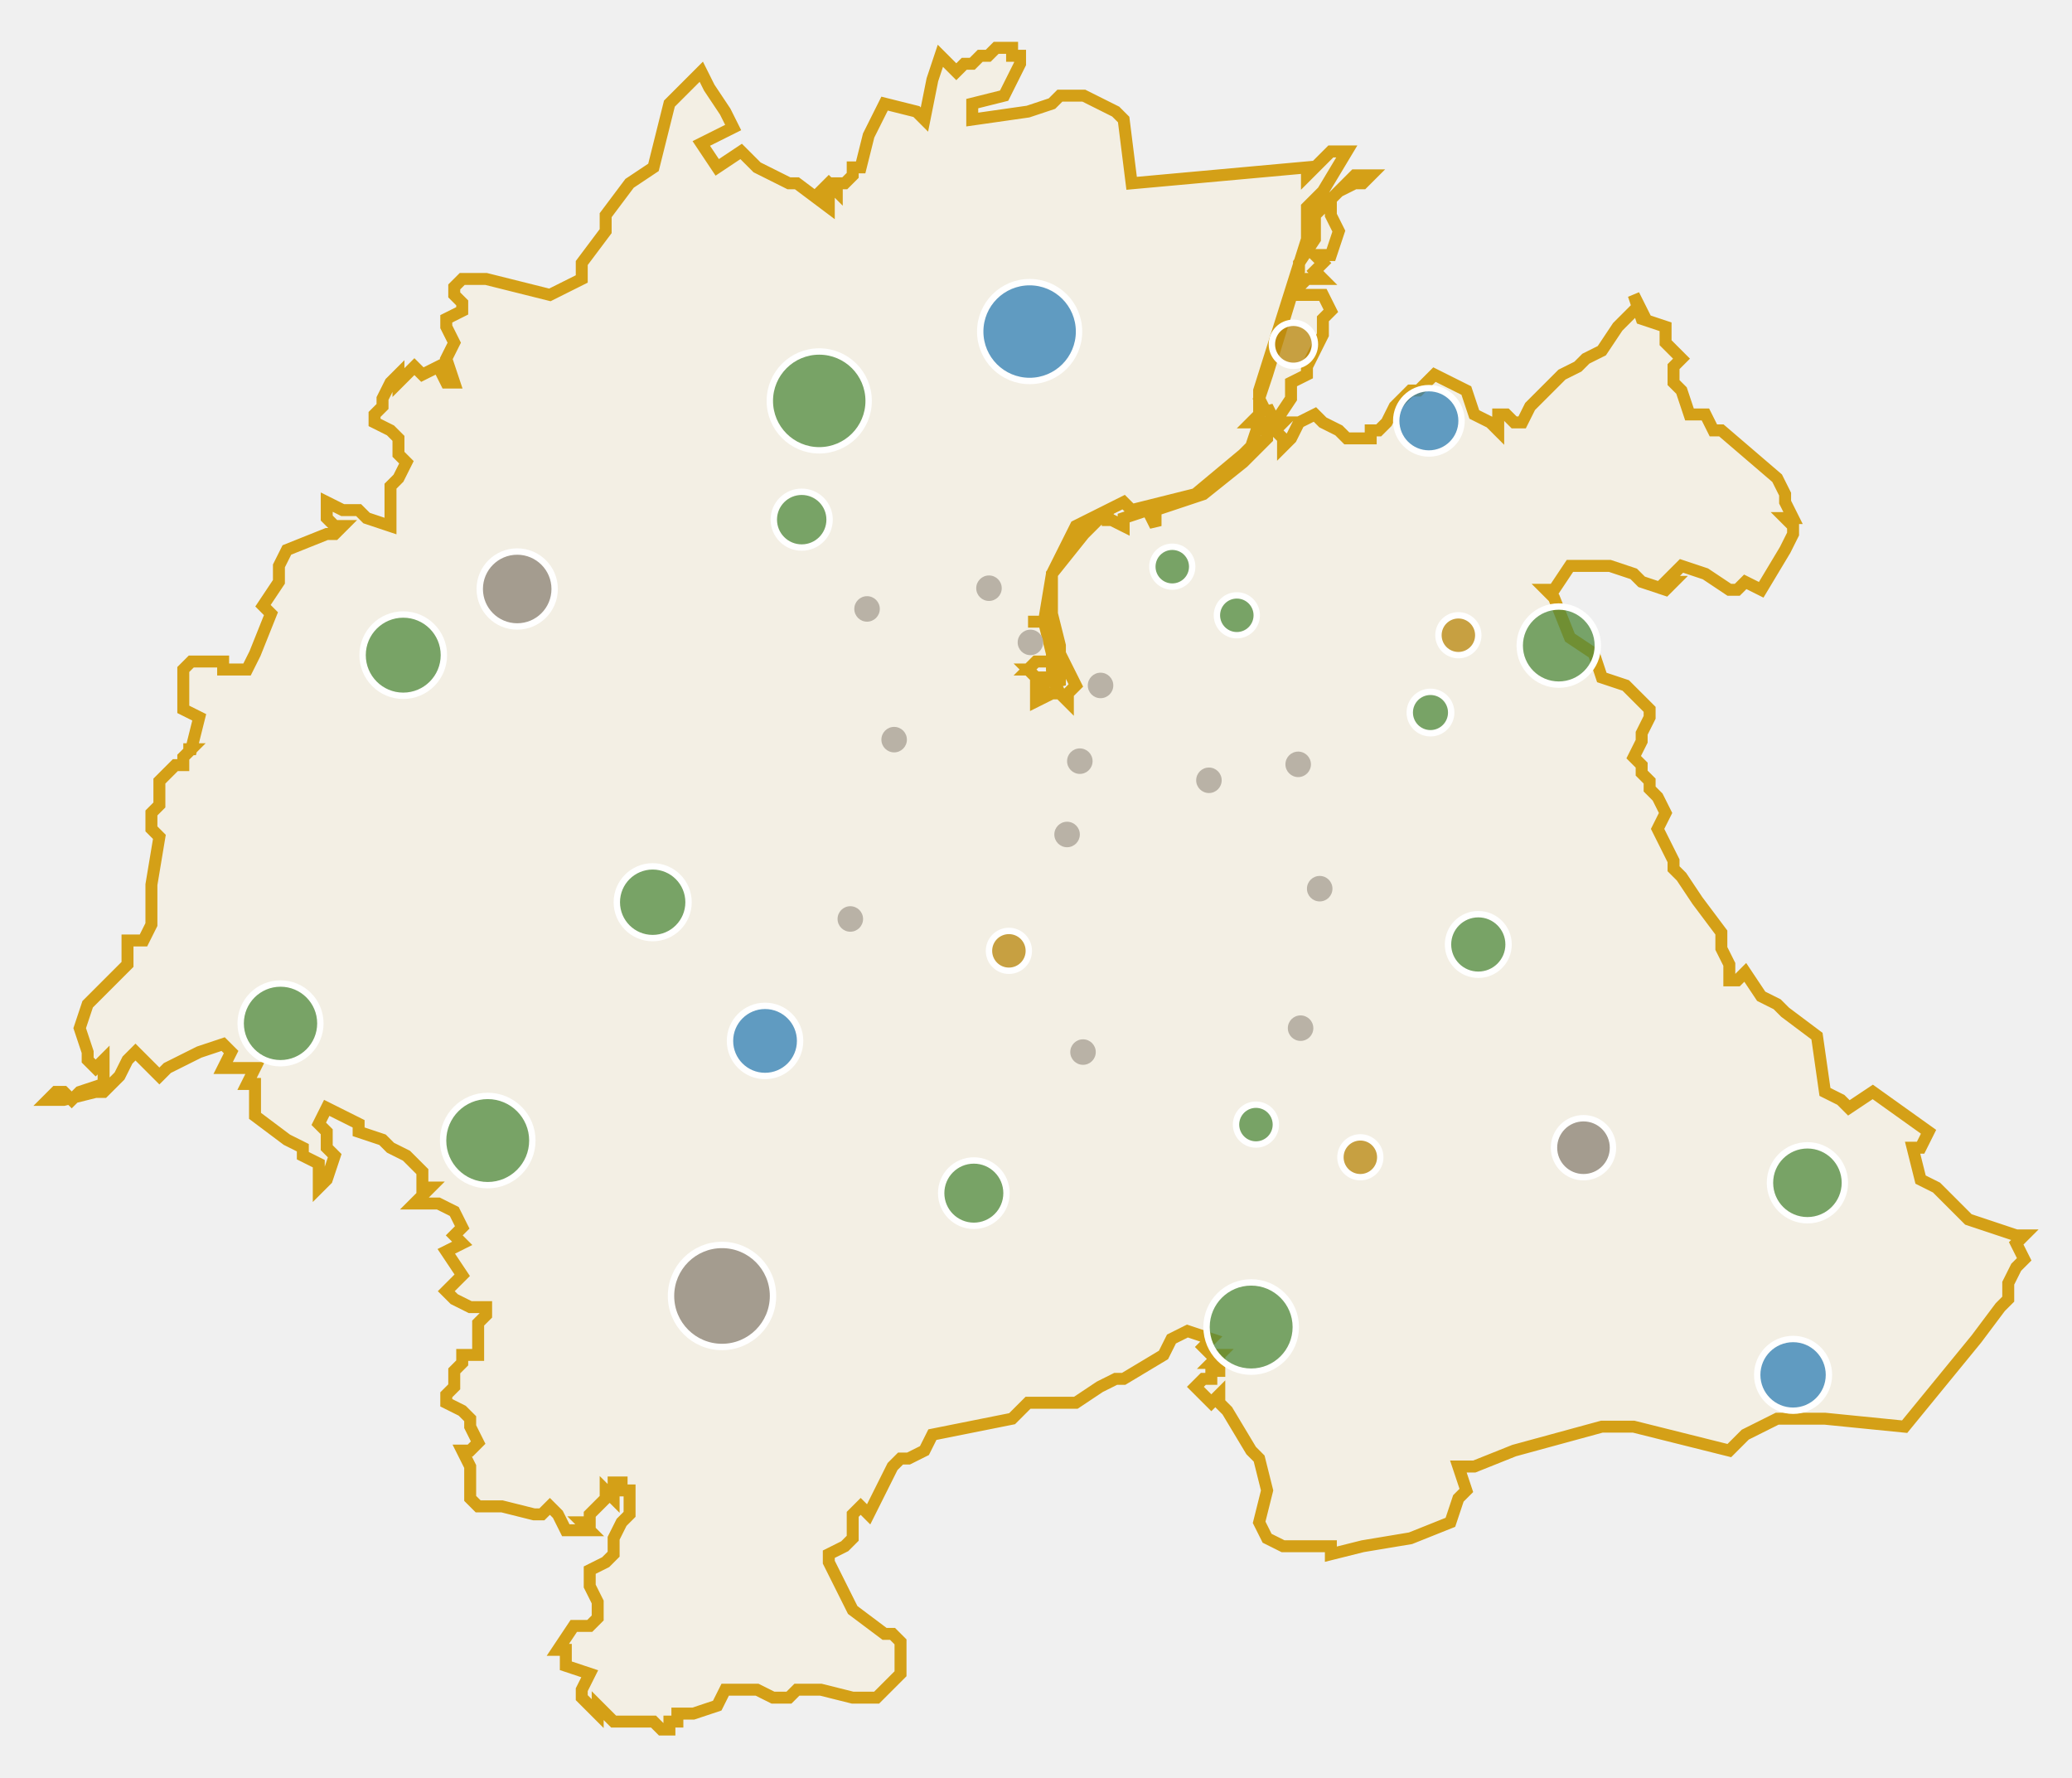
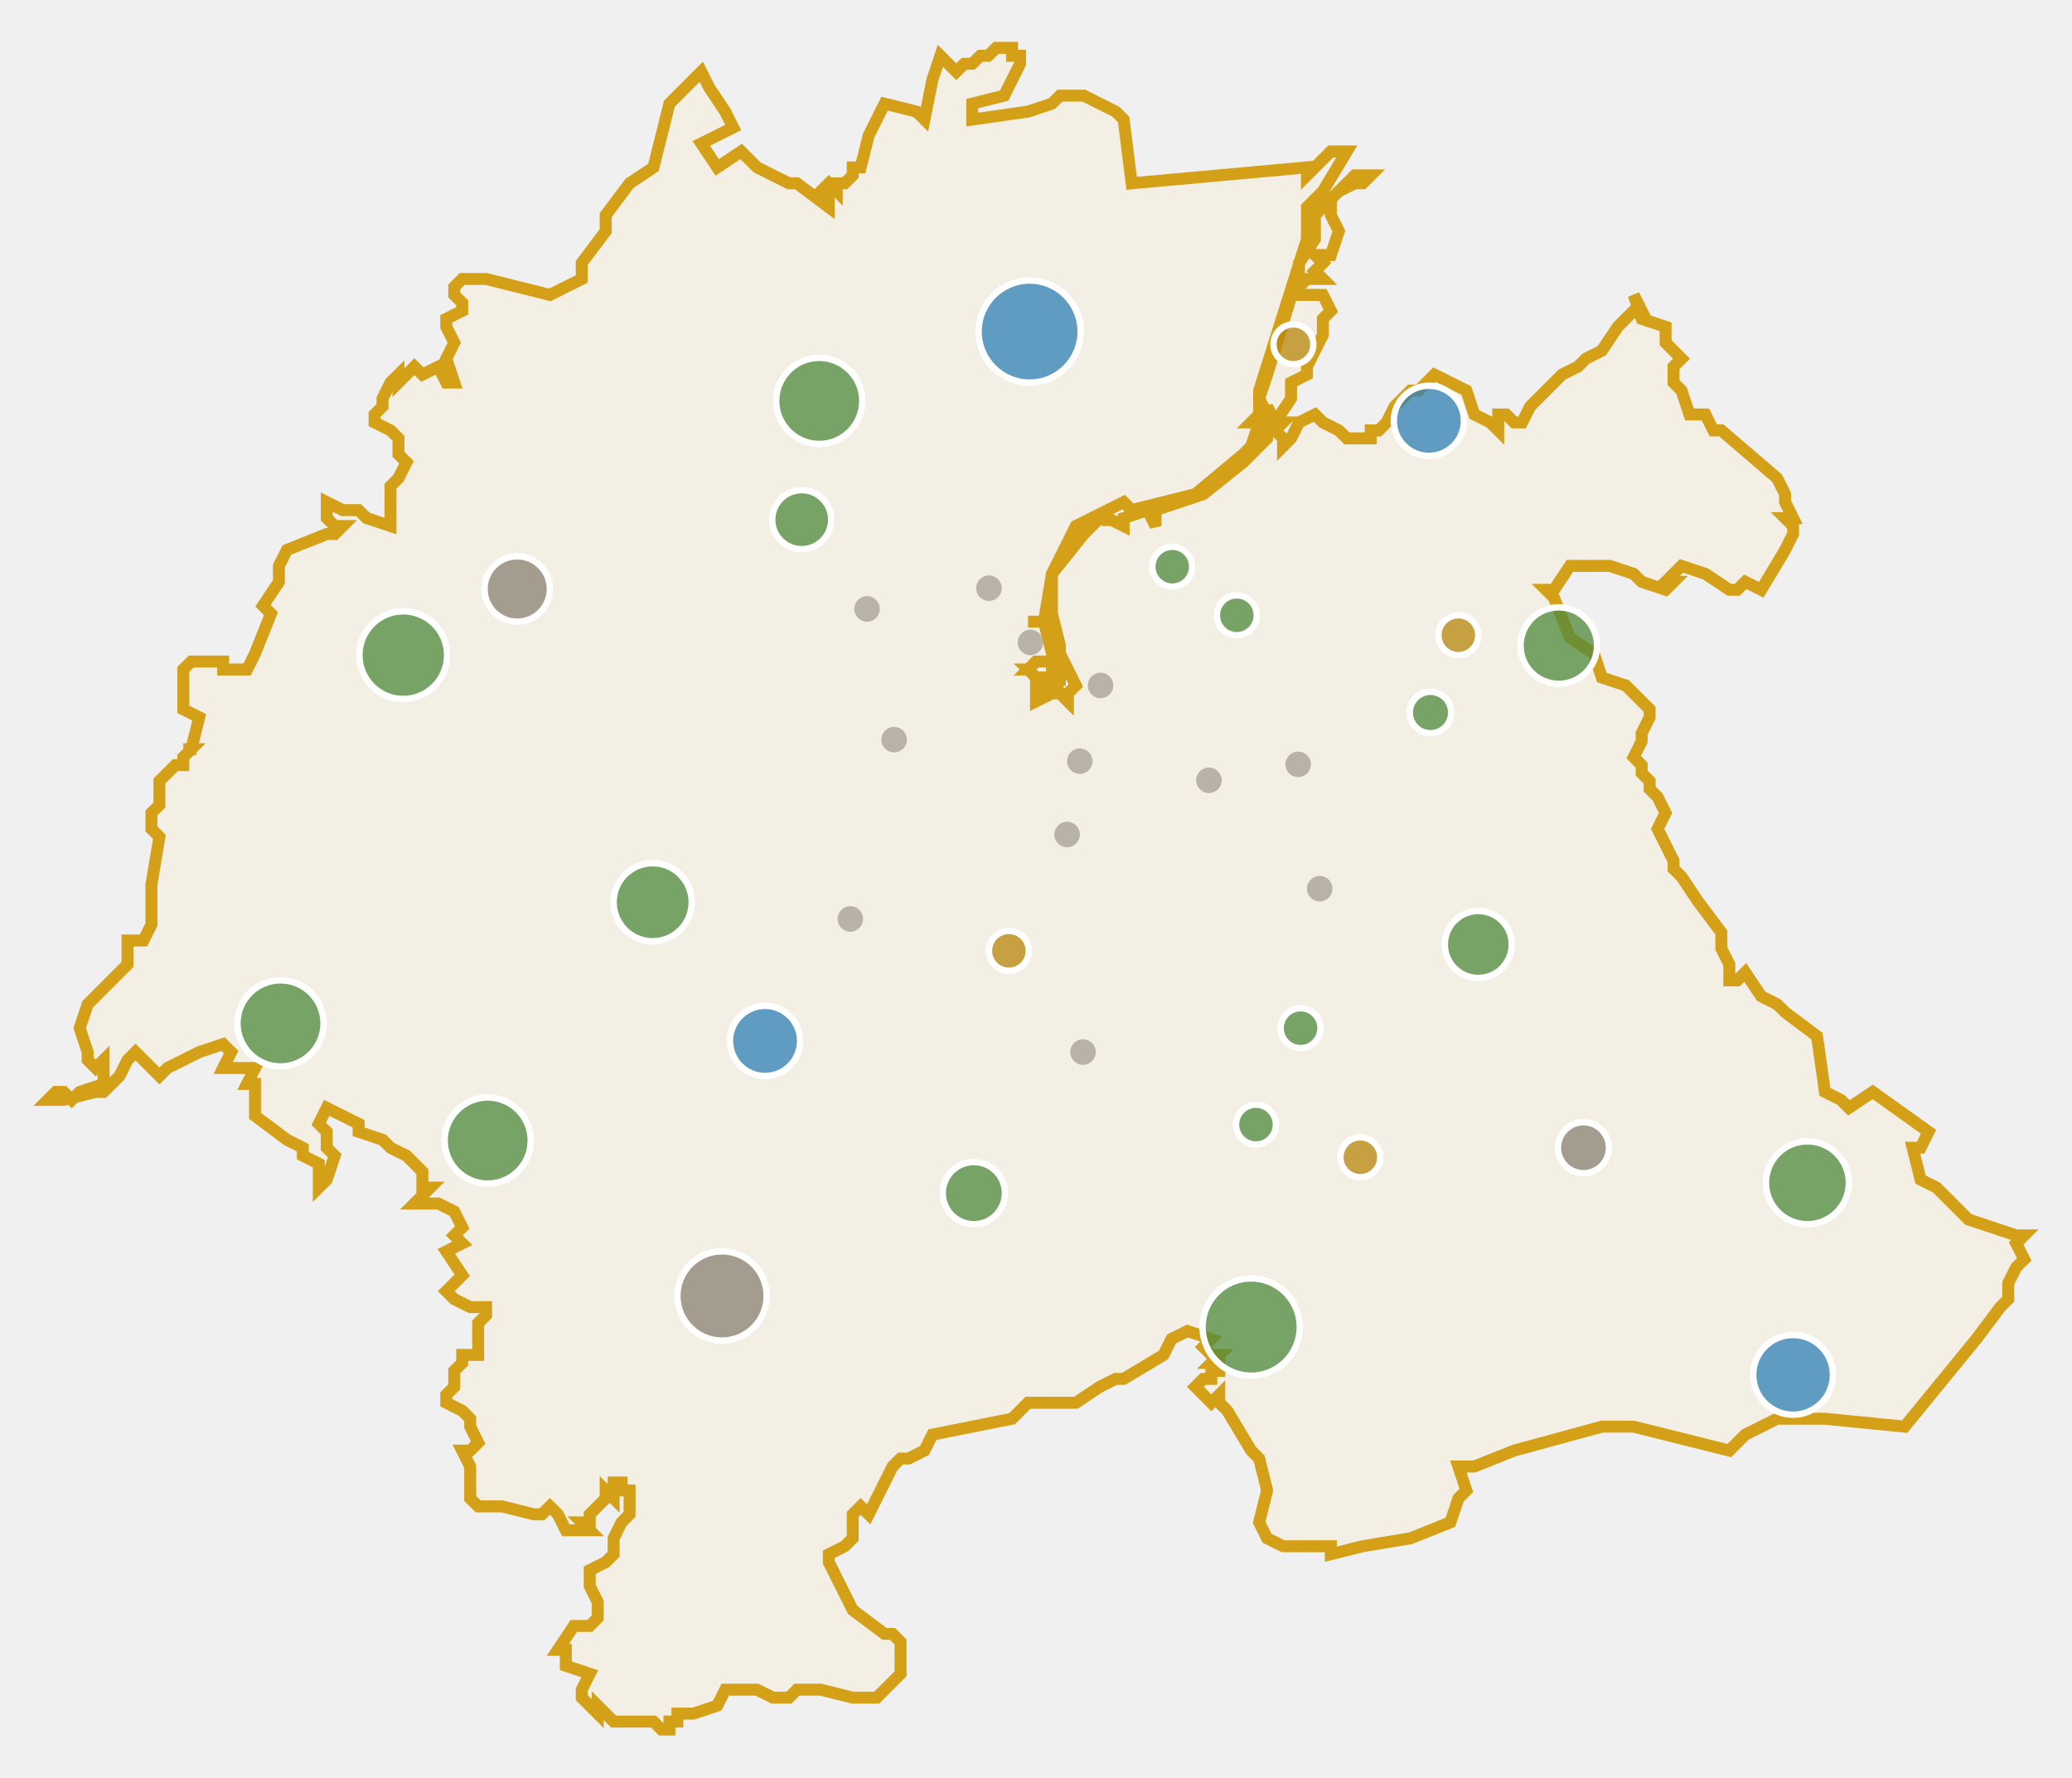
<svg xmlns="http://www.w3.org/2000/svg" viewBox="0 0 260 223" width="260" height="223">
  <path d="M54,149L52,151L55,151L57,152L58,154L57,155L58,156L56,157L58,160L56,162L57,163L59,164L61,164L61,165L60,166L60,170L59,170L58,170L58,171L57,172L57,174L56,175L56,176L58,177L59,178L59,179L60,181L59,182L58,182L59,184L59,188L60,189L61,189L63,189L67,190L68,190L69,189L70,190L71,192L73,192L74,192L73,191L74,191L74,190L75,189L76,188L76,187L77,188L77,187L77,186L78,186L78,187L79,187L79,190L78,191L77,193L77,195L76,196L74,197L74,199L75,201L75,203L74,204L72,204L70,207L71,207L71,209L74,210L73,212L73,213L75,215L75,214L77,216L79,216L82,216L83,217L84,217L84,216L85,216L85,215L86,215L87,215L90,214L91,212L92,212L95,212L97,213L99,213L100,212L103,212L107,213L110,213L112,211L113,210L113,208L113,207L113,206L112,205L111,205L107,202L105,198L104,196L104,195L106,194L107,193L107,192L107,190L108,189L109,190L112,184L113,183L114,183L116,182L117,180L122,179L127,178L129,176L131,176L133,176L135,176L138,174L140,173L141,173L146,170L147,168L149,167L152,168L151,169L152,170L153,170L152,171L153,171L153,172L152,172L152,173L152,172L152,173L151,173L150,174L152,176L153,175L153,176L154,177L157,182L158,183L159,187L158,191L159,193L161,194L164,194L165,194L167,194L167,195L171,194L177,193L182,191L183,188L184,187L183,184L185,184L190,182L201,179L204,179L205,179L209,180L217,182L219,180L223,178L229,178L239,179L248,168L251,164L252,163L252,161L253,159L254,158L253,156L254,155L253,155L247,153L245,151L243,149L241,148L240,144L241,144L242,142L235,137L232,139L231,138L229,137L228,130L224,127L223,126L221,125L219,122L218,123L217,123L217,122L217,121L216,119L216,117L213,113L211,110L210,109L210,108L208,104L209,102L208,100L207,99L207,98L206,97L206,96L205,95L206,93L206,92L207,90L207,89L206,88L205,87L204,86L201,85L200,82L197,80L195,75L194,74L195,74L197,71L202,71L205,72L206,73L209,74L210,73L209,73L211,71L214,72L217,74L218,74L219,73L221,74L224,69L225,67L225,66L224,65L225,65L224,63L224,62L223,60L216,54L215,54L214,52L213,52L212,52L211,49L210,48L210,47L210,46L211,45L210,44L209,43L209,41L206,40L205,37L206,39L205,39L204,40L203,41L201,44L199,45L198,46L196,47L192,51L191,53L190,53L189,52L188,52L188,54L187,53L185,52L184,49L182,48L180,47L179,48L178,49L177,49L176,50L175,51L174,53L173,54L172,54L172,55L170,55L169,55L168,54L166,53L165,52L163,53L162,55L161,56L161,55L160,54L161,53L160,53L162,50L162,48L164,47L164,46L166,42L166,40L167,39L166,37L163,37L163,36L164,35L166,35L165,34L166,33L165,32L166,32L167,32L168,29L167,27L167,25L168,24L170,23L171,23L172,22L171,22L170,22L168,24L165,27L165,30L163,33L163,34L159,47L158,50L159,52L159,51L160,53L159,53L159,54L159,55L156,58L151,62L145,64L145,65L145,66L144,64L141,65L141,66L139,65L139,66L139,65L138,65L136,67L132,72L132,77L133,81L133,82L134,84L135,86L134,87L134,88L134,87L134,88L133,87L132,87L130,88L130,85L129,84L130,84L129,84L130,83L132,83L132,82L131,78L129,78L131,78L132,72L135,66L137,65L139,64L141,63L142,64L150,62L156,57L157,56L158,53L157,53L158,52L158,53L158,49L164,30L164,27L164,26L166,24L169,19L168,19L167,19L164,22L164,21L142,23L141,15L140,14L136,12L133,12L132,13L129,14L122,15L122,13L126,12L128,8L128,7L127,7L127,6L126,6L125,6L124,7L123,7L122,8L121,8L120,9L118,7L117,10L116,15L115,14L111,13L110,15L109,17L108,21L107,21L107,22L106,23L105,23L105,24L104,23L103,24L104,25L104,26L100,23L99,23L95,21L93,19L90,21L88,18L92,16L91,14L89,11L88,9L86,11L84,13L82,21L79,23L76,27L76,29L73,33L73,35L71,36L69,37L65,36L61,35L58,35L57,36L57,37L58,38L58,39L56,40L56,41L57,43L56,45L57,48L56,48L55,46L53,47L52,46L50,48L50,47L49,48L48,50L48,51L47,52L47,53L49,54L50,55L50,57L51,58L50,60L49,61L49,65L49,66L46,65L45,64L43,64L41,63L41,65L42,66L43,66L42,67L41,67L36,69L35,71L35,73L33,76L34,77L32,82L31,84L30,84L29,84L28,84L28,83L27,83L26,83L25,83L24,83L23,84L23,86L23,89L25,90L24,94L23,94L24,94L23,95L23,96L22,96L21,97L20,98L20,101L19,102L19,103L19,104L20,105L19,111L19,113L19,114L19,115L19,116L18,118L16,118L16,121L14,123L13,124L11,126L10,129L11,132L11,133L12,134L13,133L13,134L13,136L10,137L9,138L8,137L7,137L6,138L8,138L12,137L13,137L14,136L15,135L16,133L17,132L19,134L20,135L21,134L23,133L25,132L28,131L29,132L28,134L32,134L31,136L32,136L32,137L32,140L36,143L38,144L38,145L40,146L40,149L41,148L42,145L41,144L41,142L40,141L41,139L45,141L45,142L48,143L49,144L51,145L52,146L53,147L53,149L54,149ZM133,87L132,85L131,85L131,87L133,87ZM133,85L133,83L132,83L132,84L133,86L133,85Z" fill="#f3efe4" stroke="#d4a017" stroke-width="1.5" fill-rule="evenodd" />
  <circle cx="135.5" cy="95.5" r="1.6" fill="#b9b2a6" />
  <circle cx="133.9" cy="104.7" r="1.6" fill="#b9b2a6" />
  <circle cx="112.2" cy="92.8" r="1.6" fill="#b9b2a6" />
  <circle cx="151.7" cy="97.9" r="1.6" fill="#b9b2a6" />
  <circle cx="129.3" cy="80.6" r="1.6" fill="#b9b2a6" />
  <circle cx="138.1" cy="86" r="1.6" fill="#b9b2a6" />
  <circle cx="124.1" cy="73.8" r="1.6" fill="#b9b2a6" />
  <circle cx="108.8" cy="76.4" r="1.6" fill="#b9b2a6" />
-   <circle cx="100.6" cy="65.2" r="3.5" fill="#4f8a3c" fill-opacity="0.75" stroke="#fff" stroke-width="0.8" />
-   <circle cx="102.8" cy="50.3" r="6.2" fill="#4f8a3c" fill-opacity="0.75" stroke="#fff" stroke-width="0.8" />
-   <circle cx="129.2" cy="41.6" r="6.2" fill="#2f7fb5" fill-opacity="0.75" stroke="#fff" stroke-width="0.8" />
-   <circle cx="162.3" cy="43.2" r="2.7" fill="#b8860b" fill-opacity="0.75" stroke="#fff" stroke-width="0.8" />
+   <circle cx="100.6" cy="65.2" r="3.7" fill="#4f8a3c" fill-opacity="0.75" stroke="#fff" stroke-width="0.8" />
+   <circle cx="102.8" cy="50.3" r="5.4" fill="#4f8a3c" fill-opacity="0.75" stroke="#fff" stroke-width="0.8" />
+   <circle cx="129.2" cy="41.6" r="6.4" fill="#2f7fb5" fill-opacity="0.75" stroke="#fff" stroke-width="0.8" />
+   <circle cx="162.3" cy="43.2" r="2.5" fill="#b8860b" fill-opacity="0.75" stroke="#fff" stroke-width="0.8" />
  <circle cx="147.1" cy="71.1" r="2.5" fill="#4f8a3c" fill-opacity="0.75" stroke="#fff" stroke-width="0.8" />
  <circle cx="155.2" cy="77.2" r="2.5" fill="#4f8a3c" fill-opacity="0.75" stroke="#fff" stroke-width="0.8" />
-   <circle cx="179.3" cy="52.8" r="4.1" fill="#2f7fb5" fill-opacity="0.75" stroke="#fff" stroke-width="0.8" />
+   <circle cx="179.3" cy="52.8" r="4.4" fill="#2f7fb5" fill-opacity="0.75" stroke="#fff" stroke-width="0.8" />
  <circle cx="183" cy="79.7" r="2.5" fill="#b8860b" fill-opacity="0.75" stroke="#fff" stroke-width="0.8" />
  <circle cx="179.5" cy="89.4" r="2.6" fill="#4f8a3c" fill-opacity="0.75" stroke="#fff" stroke-width="0.8" />
-   <circle cx="195.6" cy="81" r="4.9" fill="#4f8a3c" fill-opacity="0.75" stroke="#fff" stroke-width="0.8" />
+   <circle cx="195.6" cy="81" r="4.8" fill="#4f8a3c" fill-opacity="0.75" stroke="#fff" stroke-width="0.8" />
  <circle cx="162.9" cy="95.9" r="1.6" fill="#b9b2a6" />
  <circle cx="165.6" cy="111.5" r="1.6" fill="#b9b2a6" />
  <circle cx="170.7" cy="145.2" r="2.5" fill="#b8860b" fill-opacity="0.75" stroke="#fff" stroke-width="0.8" />
-   <circle cx="163.2" cy="129" r="1.6" fill="#b9b2a6" />
-   <circle cx="185.5" cy="118.5" r="3.8" fill="#4f8a3c" fill-opacity="0.75" stroke="#fff" stroke-width="0.8" />
-   <circle cx="198.7" cy="144" r="3.7" fill="#8a8073" fill-opacity="0.75" stroke="#fff" stroke-width="0.8" />
-   <circle cx="226.8" cy="148.4" r="4.7" fill="#4f8a3c" fill-opacity="0.75" stroke="#fff" stroke-width="0.8" />
-   <circle cx="225" cy="172.5" r="4.5" fill="#2f7fb5" fill-opacity="0.75" stroke="#fff" stroke-width="0.8" />
-   <circle cx="157" cy="166.5" r="5.6" fill="#4f8a3c" fill-opacity="0.75" stroke="#fff" stroke-width="0.8" />
+   <circle cx="163.2" cy="129" r="2.5" fill="#4f8a3c" fill-opacity="0.75" stroke="#fff" stroke-width="0.8" />
+   <circle cx="185.5" cy="118.5" r="4.2" fill="#4f8a3c" fill-opacity="0.75" stroke="#fff" stroke-width="0.8" />
+   <circle cx="198.7" cy="144" r="3.2" fill="#8a8073" fill-opacity="0.75" stroke="#fff" stroke-width="0.8" />
+   <circle cx="226.8" cy="148.4" r="5.2" fill="#4f8a3c" fill-opacity="0.75" stroke="#fff" stroke-width="0.8" />
+   <circle cx="225" cy="172.5" r="5.0" fill="#2f7fb5" fill-opacity="0.75" stroke="#fff" stroke-width="0.8" />
+   <circle cx="157" cy="166.5" r="6.1" fill="#4f8a3c" fill-opacity="0.75" stroke="#fff" stroke-width="0.8" />
  <circle cx="135.9" cy="132" r="1.6" fill="#b9b2a6" />
  <circle cx="157.6" cy="141.1" r="2.5" fill="#4f8a3c" fill-opacity="0.75" stroke="#fff" stroke-width="0.8" />
-   <circle cx="122.2" cy="149.7" r="4.1" fill="#4f8a3c" fill-opacity="0.75" stroke="#fff" stroke-width="0.8" />
-   <circle cx="90.6" cy="162.6" r="6.4" fill="#8a8073" fill-opacity="0.75" stroke="#fff" stroke-width="0.8" />
+   <circle cx="122.2" cy="149.7" r="3.9" fill="#4f8a3c" fill-opacity="0.75" stroke="#fff" stroke-width="0.8" />
+   <circle cx="90.6" cy="162.6" r="5.6" fill="#8a8073" fill-opacity="0.75" stroke="#fff" stroke-width="0.8" />
  <circle cx="126.6" cy="119.3" r="2.5" fill="#b8860b" fill-opacity="0.75" stroke="#fff" stroke-width="0.8" />
  <circle cx="96" cy="130.6" r="4.4" fill="#2f7fb5" fill-opacity="0.75" stroke="#fff" stroke-width="0.8" />
  <circle cx="106.7" cy="115.3" r="1.6" fill="#b9b2a6" />
-   <circle cx="81.9" cy="113.2" r="4.5" fill="#4f8a3c" fill-opacity="0.75" stroke="#fff" stroke-width="0.8" />
-   <circle cx="35.2" cy="128.4" r="5.0" fill="#4f8a3c" fill-opacity="0.75" stroke="#fff" stroke-width="0.8" />
-   <circle cx="61.2" cy="143.1" r="5.6" fill="#4f8a3c" fill-opacity="0.75" stroke="#fff" stroke-width="0.8" />
-   <circle cx="50.6" cy="82.2" r="5.1" fill="#4f8a3c" fill-opacity="0.75" stroke="#fff" stroke-width="0.8" />
-   <circle cx="64.9" cy="73.9" r="4.7" fill="#8a8073" fill-opacity="0.75" stroke="#fff" stroke-width="0.8" />
+   <circle cx="81.9" cy="113.2" r="4.9" fill="#4f8a3c" fill-opacity="0.75" stroke="#fff" stroke-width="0.8" />
+   <circle cx="35.2" cy="128.4" r="5.4" fill="#4f8a3c" fill-opacity="0.75" stroke="#fff" stroke-width="0.8" />
+   <circle cx="61.2" cy="143.1" r="5.4" fill="#4f8a3c" fill-opacity="0.75" stroke="#fff" stroke-width="0.8" />
+   <circle cx="50.6" cy="82.2" r="5.5" fill="#4f8a3c" fill-opacity="0.75" stroke="#fff" stroke-width="0.8" />
+   <circle cx="64.9" cy="73.9" r="4.1" fill="#8a8073" fill-opacity="0.75" stroke="#fff" stroke-width="0.8" />
</svg>
